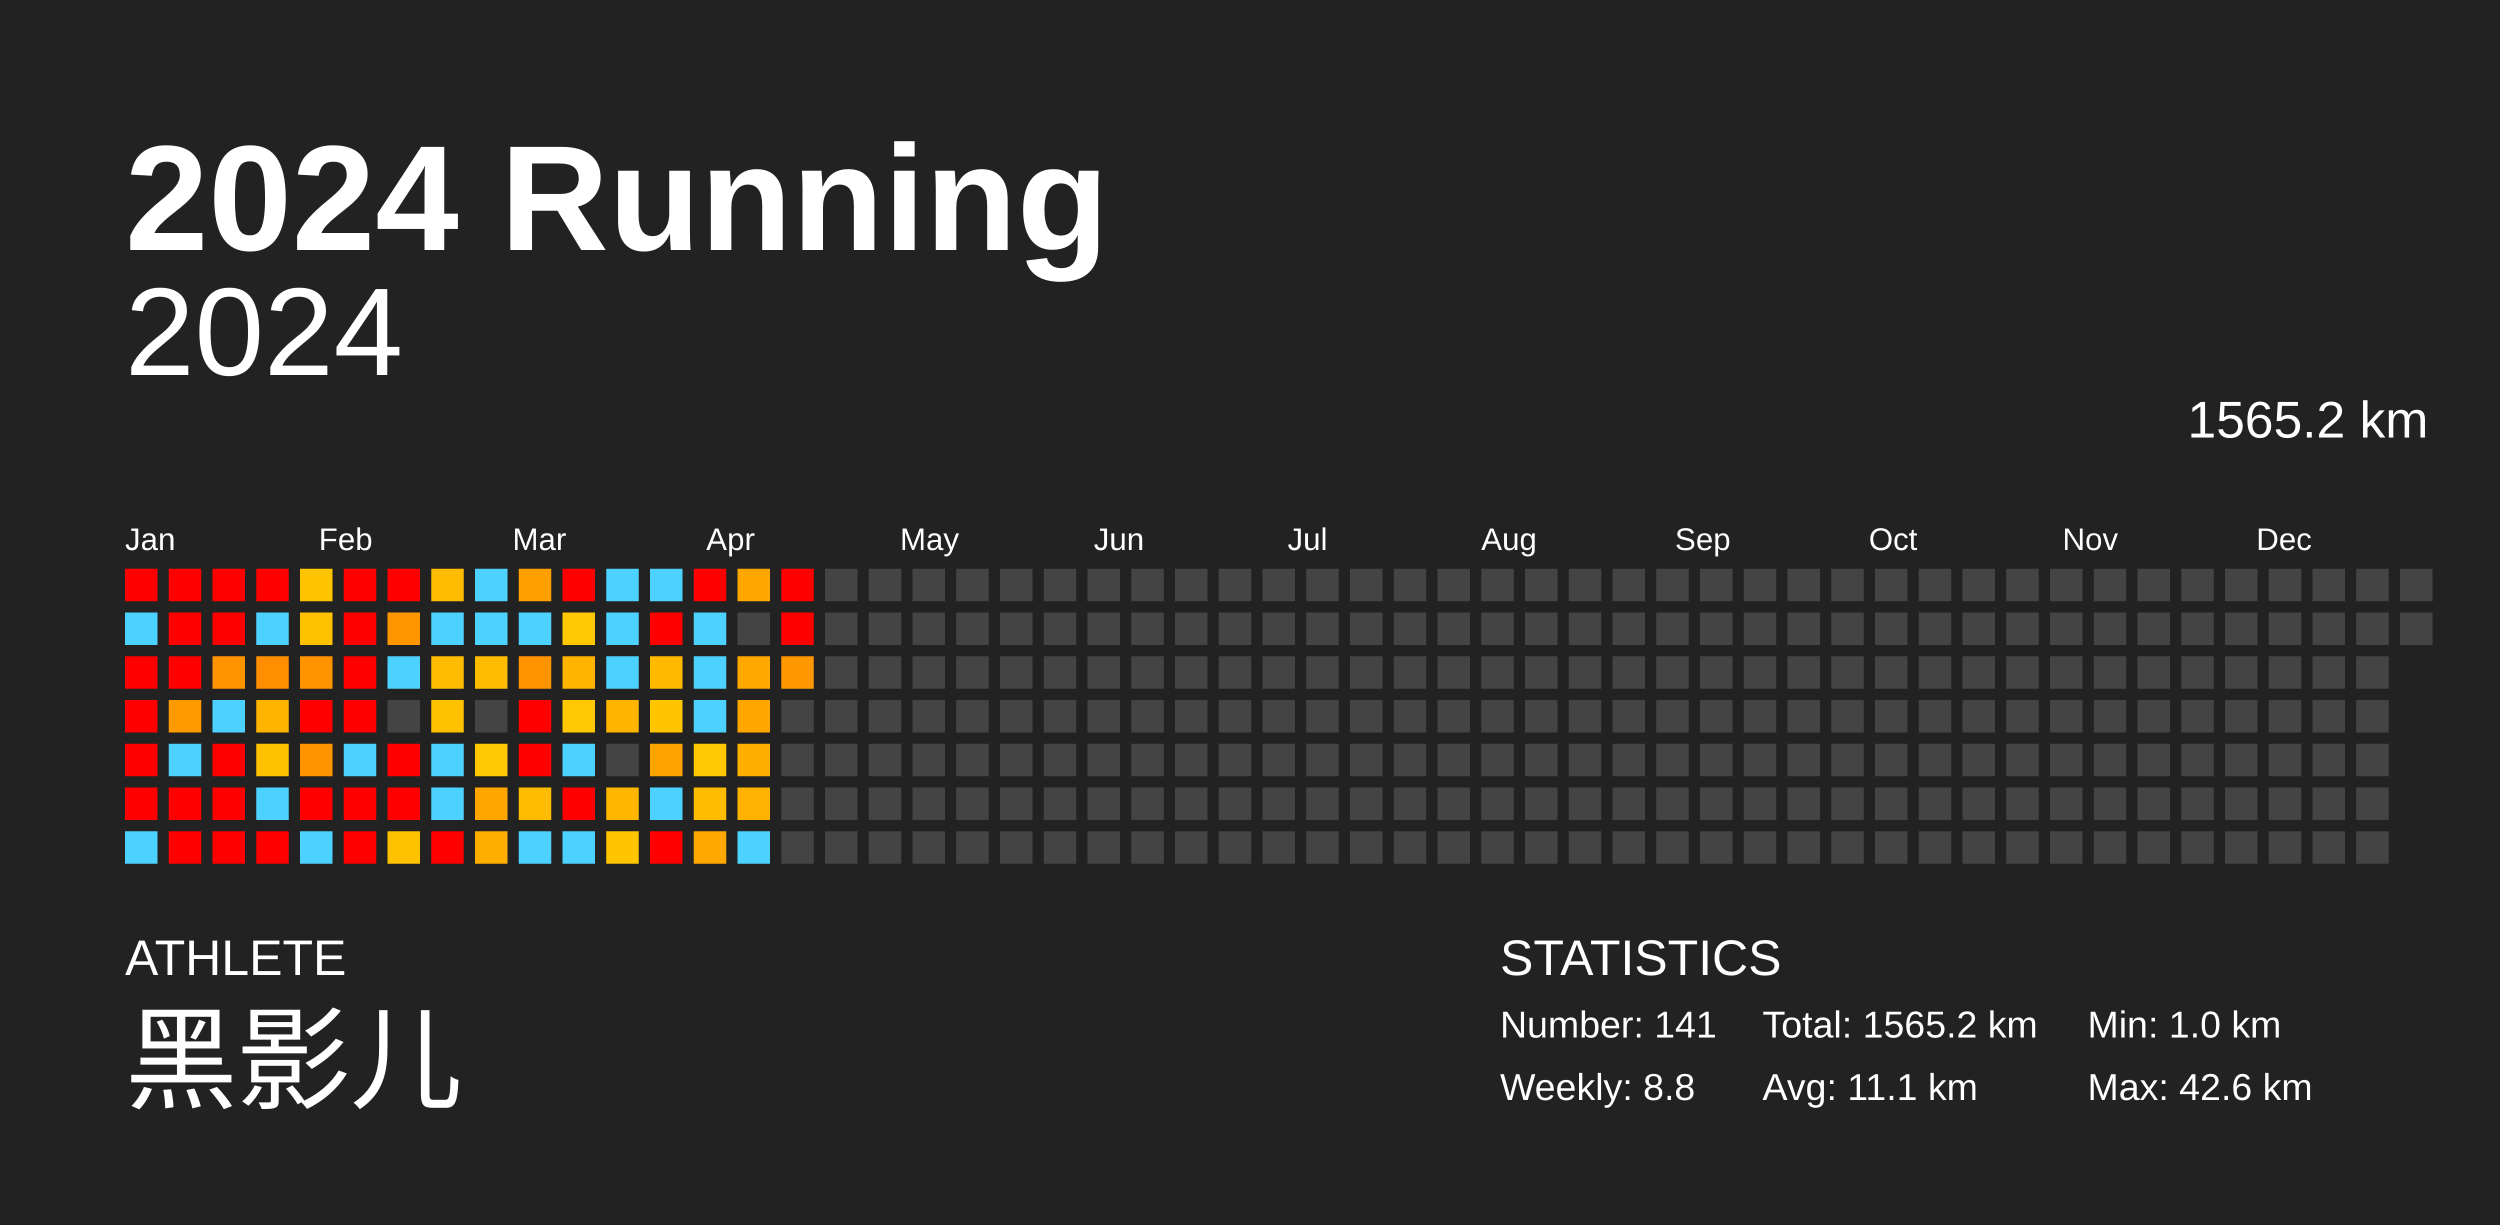
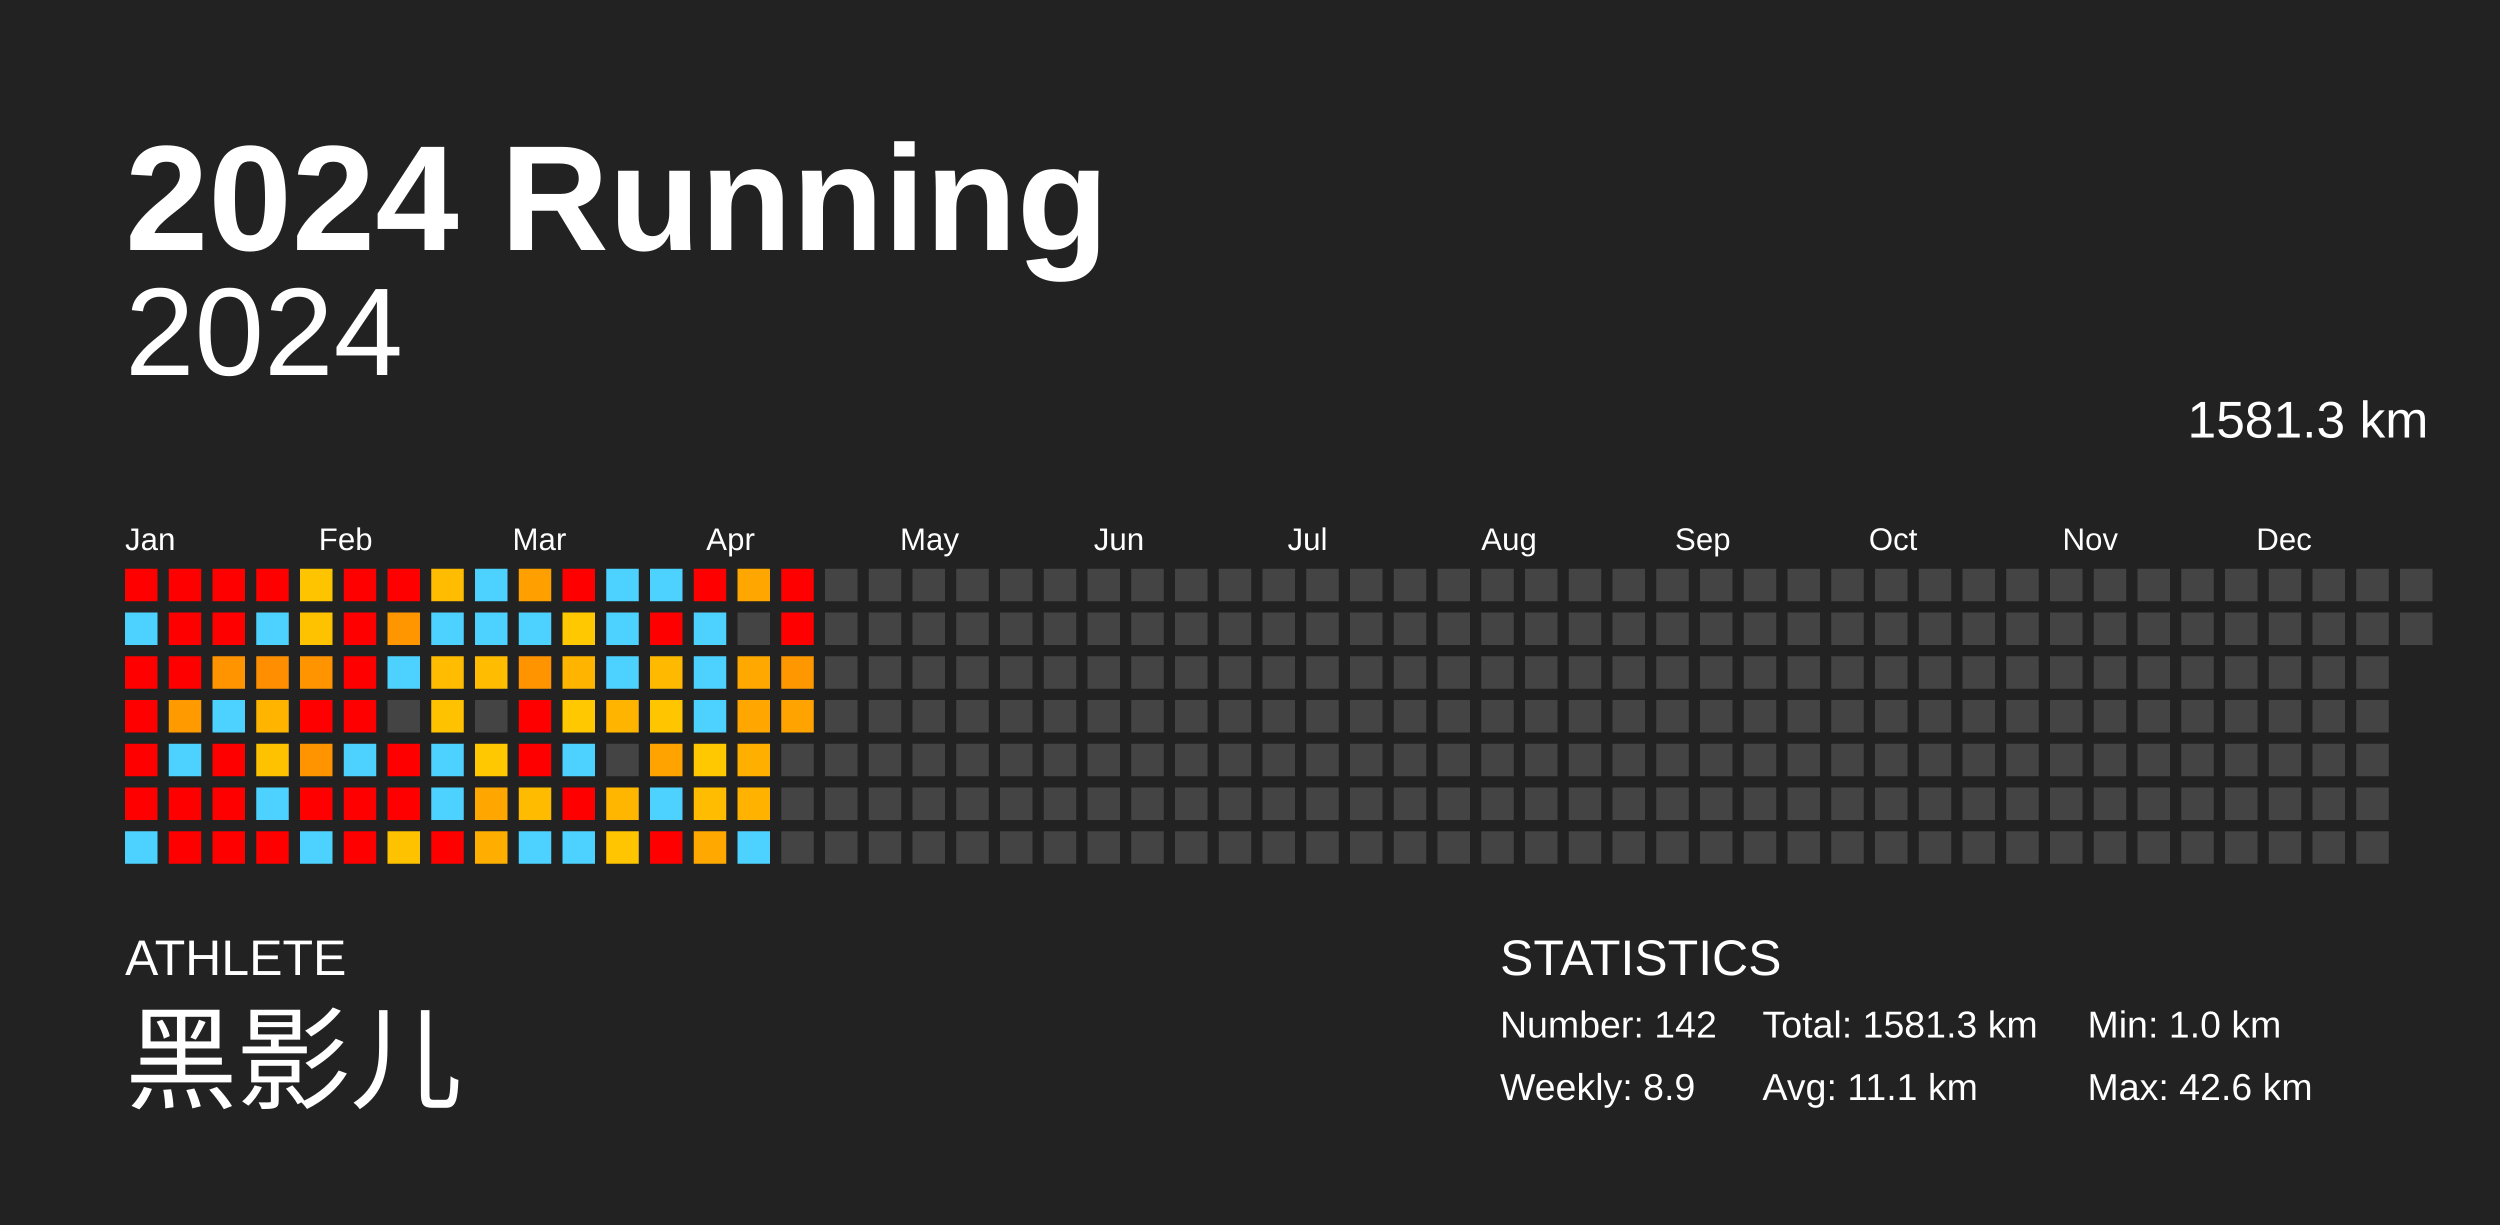
<svg xmlns="http://www.w3.org/2000/svg" baseProfile="full" height="98mm" version="1.1" viewBox="0,0,200,98" width="200mm">
  <defs />
  <rect fill="#222222" height="98" width="200" x="0" y="0" />
  <text fill="#FFFFFF" style="font-size:12px; font-family:Arial; font-weight:bold;" x="10" y="20">2024 Running</text>
  <text fill="#FFFFFF" style="font-size:4px; font-family:Arial" x="10" y="78">ATHLETE</text>
  <text fill="#FFFFFF" style="font-size:9px; font-family:Arial" x="10" y="88">黑影儿</text>
  <text fill="#FFFFFF" style="font-size:4px; font-family:Arial" x="120" y="78">STATISTICS</text>
-   <text fill="#FFFFFF" style="font-size:3px; font-family:Arial" x="120" y="83">Number: 141</text>
-   <text fill="#FFFFFF" style="font-size:3px; font-family:Arial" x="120" y="88">Weekly: 8.8</text>
-   <text fill="#FFFFFF" style="font-size:3px; font-family:Arial" x="141" y="83">Total: 1565.2 km</text>
+   <text fill="#FFFFFF" style="font-size:3px; font-family:Arial" x="120" y="83">Number: 142</text>
+   <text fill="#FFFFFF" style="font-size:3px; font-family:Arial" x="120" y="88">Weekly: 8.9</text>
+   <text fill="#FFFFFF" style="font-size:3px; font-family:Arial" x="141" y="83">Total: 1581.3 km</text>
  <text fill="#FFFFFF" style="font-size:3px; font-family:Arial" x="141" y="88">Avg: 11.1 km</text>
  <text fill="#FFFFFF" style="font-size:3px; font-family:Arial" x="167" y="83">Min: 1.0 km</text>
  <text fill="#FFFFFF" style="font-size:3px; font-family:Arial" x="167" y="88">Max: 42.6 km</text>
  <text alignment-baseline="hanging" fill="#FFFFFF" style="font-size:10.0px; font-family:Arial;" x="10" y="30">2024</text>
-   <text alignment-baseline="hanging" fill="#FFFFFF" style="font-size:4.125px; font-family:Arial;" x="175" y="35">1565.2 km</text>
+   <text alignment-baseline="hanging" fill="#FFFFFF" style="font-size:4.125px; font-family:Arial;" x="175" y="35">1581.3 km</text>
  <text fill="#FFFFFF" style="font-size:2.5px; font-family:Arial" x="10.0" y="44">Jan</text>
  <text fill="#FFFFFF" style="font-size:2.5px; font-family:Arial" x="25.5" y="44">Feb</text>
  <text fill="#FFFFFF" style="font-size:2.5px; font-family:Arial" x="41.0" y="44">Mar</text>
  <text fill="#FFFFFF" style="font-size:2.5px; font-family:Arial" x="56.5" y="44">Apr</text>
  <text fill="#FFFFFF" style="font-size:2.5px; font-family:Arial" x="72.0" y="44">May</text>
  <text fill="#FFFFFF" style="font-size:2.5px; font-family:Arial" x="87.5" y="44">Jun</text>
  <text fill="#FFFFFF" style="font-size:2.5px; font-family:Arial" x="103.0" y="44">Jul</text>
  <text fill="#FFFFFF" style="font-size:2.5px; font-family:Arial" x="118.5" y="44">Aug</text>
  <text fill="#FFFFFF" style="font-size:2.5px; font-family:Arial" x="134.0" y="44">Sep</text>
  <text fill="#FFFFFF" style="font-size:2.5px; font-family:Arial" x="149.5" y="44">Oct</text>
  <text fill="#FFFFFF" style="font-size:2.5px; font-family:Arial" x="165.0" y="44">Nov</text>
  <text fill="#FFFFFF" style="font-size:2.5px; font-family:Arial" x="180.5" y="44">Dec</text>
  <rect fill="red" height="2.6" width="2.6" x="10.0" y="45.5" />
  <rect fill="#4dd2ff" height="2.6" width="2.6" x="10.0" y="49.0" />
  <rect fill="red" height="2.6" width="2.6" x="10.0" y="52.5" />
  <rect fill="red" height="2.6" width="2.6" x="10.0" y="56.0" />
  <rect fill="red" height="2.6" width="2.6" x="10.0" y="59.5" />
  <rect fill="red" height="2.6" width="2.6" x="10.0" y="63.0" />
  <rect fill="#4dd2ff" height="2.6" width="2.6" x="10.0" y="66.5" />
  <rect fill="red" height="2.6" width="2.6" x="13.5" y="45.5" />
  <rect fill="red" height="2.6" width="2.6" x="13.5" y="49.0" />
  <rect fill="red" height="2.6" width="2.6" x="13.5" y="52.5" />
  <rect fill="#ff9b00" height="2.6" width="2.6" x="13.5" y="56.0" />
  <rect fill="#4dd2ff" height="2.6" width="2.6" x="13.5" y="59.5" />
  <rect fill="red" height="2.6" width="2.6" x="13.5" y="63.0" />
  <rect fill="red" height="2.6" width="2.6" x="13.5" y="66.5" />
  <rect fill="red" height="2.6" width="2.6" x="17.0" y="45.5" />
  <rect fill="red" height="2.6" width="2.6" x="17.0" y="49.0" />
  <rect fill="#ff9400" height="2.6" width="2.6" x="17.0" y="52.5" />
  <rect fill="#4dd2ff" height="2.6" width="2.6" x="17.0" y="56.0" />
  <rect fill="red" height="2.6" width="2.6" x="17.0" y="59.5" />
  <rect fill="red" height="2.6" width="2.6" x="17.0" y="63.0" />
  <rect fill="red" height="2.6" width="2.6" x="17.0" y="66.5" />
  <rect fill="red" height="2.6" width="2.6" x="20.5" y="45.5" />
  <rect fill="#4dd2ff" height="2.6" width="2.6" x="20.5" y="49.0" />
  <rect fill="#ff8f00" height="2.6" width="2.6" x="20.5" y="52.5" />
  <rect fill="#ffb500" height="2.6" width="2.6" x="20.5" y="56.0" />
  <rect fill="#ffc200" height="2.6" width="2.6" x="20.5" y="59.5" />
  <rect fill="#4dd2ff" height="2.6" width="2.6" x="20.5" y="63.0" />
  <rect fill="red" height="2.6" width="2.6" x="20.5" y="66.5" />
  <rect fill="#ffc400" height="2.6" width="2.6" x="24.0" y="45.5" />
  <rect fill="#ffc200" height="2.6" width="2.6" x="24.0" y="49.0" />
  <rect fill="#ff9400" height="2.6" width="2.6" x="24.0" y="52.5" />
  <rect fill="red" height="2.6" width="2.6" x="24.0" y="56.0" />
  <rect fill="#ff9300" height="2.6" width="2.6" x="24.0" y="59.5" />
  <rect fill="red" height="2.6" width="2.6" x="24.0" y="63.0" />
  <rect fill="#4dd2ff" height="2.6" width="2.6" x="24.0" y="66.5" />
  <rect fill="red" height="2.6" width="2.6" x="27.5" y="45.5" />
  <rect fill="red" height="2.6" width="2.6" x="27.5" y="49.0" />
  <rect fill="red" height="2.6" width="2.6" x="27.5" y="52.5" />
  <rect fill="red" height="2.6" width="2.6" x="27.5" y="56.0" />
  <rect fill="#4dd2ff" height="2.6" width="2.6" x="27.5" y="59.5" />
  <rect fill="red" height="2.6" width="2.6" x="27.5" y="63.0" />
  <rect fill="red" height="2.6" width="2.6" x="27.5" y="66.5" />
  <rect fill="red" height="2.6" width="2.6" x="31.0" y="45.5" />
  <rect fill="#ff9600" height="2.6" width="2.6" x="31.0" y="49.0" />
  <rect fill="#4dd2ff" height="2.6" width="2.6" x="31.0" y="52.5" />
  <rect fill="#444444" height="2.6" width="2.6" x="31.0" y="56.0" />
  <rect fill="red" height="2.6" width="2.6" x="31.0" y="59.5" />
  <rect fill="red" height="2.6" width="2.6" x="31.0" y="63.0" />
  <rect fill="#ffc200" height="2.6" width="2.6" x="31.0" y="66.5" />
  <rect fill="#ffbc00" height="2.6" width="2.6" x="34.5" y="45.5" />
  <rect fill="#4dd2ff" height="2.6" width="2.6" x="34.5" y="49.0" />
  <rect fill="#ffbc00" height="2.6" width="2.6" x="34.5" y="52.5" />
  <rect fill="#ffc200" height="2.6" width="2.6" x="34.5" y="56.0" />
  <rect fill="#4dd2ff" height="2.6" width="2.6" x="34.5" y="59.5" />
  <rect fill="#4dd2ff" height="2.6" width="2.6" x="34.5" y="63.0" />
  <rect fill="red" height="2.6" width="2.6" x="34.5" y="66.5" />
  <rect fill="#4dd2ff" height="2.6" width="2.6" x="38.0" y="45.5" />
  <rect fill="#4dd2ff" height="2.6" width="2.6" x="38.0" y="49.0" />
  <rect fill="#ffbc00" height="2.6" width="2.6" x="38.0" y="52.5" />
  <rect fill="#444444" height="2.6" width="2.6" x="38.0" y="56.0" />
  <rect fill="#ffc800" height="2.6" width="2.6" x="38.0" y="59.5" />
  <rect fill="#ffa700" height="2.6" width="2.6" x="38.0" y="63.0" />
  <rect fill="#ffae00" height="2.6" width="2.6" x="38.0" y="66.5" />
  <rect fill="#ffa000" height="2.6" width="2.6" x="41.5" y="45.5" />
  <rect fill="#4dd2ff" height="2.6" width="2.6" x="41.5" y="49.0" />
  <rect fill="#ff9300" height="2.6" width="2.6" x="41.5" y="52.5" />
  <rect fill="red" height="2.6" width="2.6" x="41.5" y="56.0" />
  <rect fill="red" height="2.6" width="2.6" x="41.5" y="59.5" />
  <rect fill="#ffbb00" height="2.6" width="2.6" x="41.5" y="63.0" />
  <rect fill="#4dd2ff" height="2.6" width="2.6" x="41.5" y="66.5" />
  <rect fill="red" height="2.6" width="2.6" x="45.0" y="45.5" />
  <rect fill="#ffc800" height="2.6" width="2.6" x="45.0" y="49.0" />
  <rect fill="#ffb500" height="2.6" width="2.6" x="45.0" y="52.5" />
  <rect fill="#ffc800" height="2.6" width="2.6" x="45.0" y="56.0" />
  <rect fill="#4dd2ff" height="2.6" width="2.6" x="45.0" y="59.5" />
  <rect fill="red" height="2.6" width="2.6" x="45.0" y="63.0" />
  <rect fill="#4dd2ff" height="2.6" width="2.6" x="45.0" y="66.5" />
  <rect fill="#4dd2ff" height="2.6" width="2.6" x="48.5" y="45.5" />
  <rect fill="#4dd2ff" height="2.6" width="2.6" x="48.5" y="49.0" />
  <rect fill="#4dd2ff" height="2.6" width="2.6" x="48.5" y="52.5" />
  <rect fill="#ffb500" height="2.6" width="2.6" x="48.5" y="56.0" />
  <rect fill="#444444" height="2.6" width="2.6" x="48.5" y="59.5" />
  <rect fill="#ffb600" height="2.6" width="2.6" x="48.5" y="63.0" />
  <rect fill="#ffc500" height="2.6" width="2.6" x="48.5" y="66.5" />
  <rect fill="#4dd2ff" height="2.6" width="2.6" x="52.0" y="45.5" />
  <rect fill="red" height="2.6" width="2.6" x="52.0" y="49.0" />
  <rect fill="#ffba00" height="2.6" width="2.6" x="52.0" y="52.5" />
  <rect fill="#ffc600" height="2.6" width="2.6" x="52.0" y="56.0" />
  <rect fill="#ffa300" height="2.6" width="2.6" x="52.0" y="59.5" />
  <rect fill="#4dd2ff" height="2.6" width="2.6" x="52.0" y="63.0" />
  <rect fill="red" height="2.6" width="2.6" x="52.0" y="66.5" />
  <rect fill="red" height="2.6" width="2.6" x="55.5" y="45.5" />
  <rect fill="#4dd2ff" height="2.6" width="2.6" x="55.5" y="49.0" />
  <rect fill="#4dd2ff" height="2.6" width="2.6" x="55.5" y="52.5" />
  <rect fill="#4dd2ff" height="2.6" width="2.6" x="55.5" y="56.0" />
  <rect fill="#ffc800" height="2.6" width="2.6" x="55.5" y="59.5" />
  <rect fill="#ffbc00" height="2.6" width="2.6" x="55.5" y="63.0" />
  <rect fill="#ffa900" height="2.6" width="2.6" x="55.5" y="66.5" />
  <rect fill="#ffa700" height="2.6" width="2.6" x="59.0" y="45.5" />
  <rect fill="#444444" height="2.6" width="2.6" x="59.0" y="49.0" />
  <rect fill="#ffa800" height="2.6" width="2.6" x="59.0" y="52.5" />
  <rect fill="#ffa600" height="2.6" width="2.6" x="59.0" y="56.0" />
  <rect fill="#ffaf00" height="2.6" width="2.6" x="59.0" y="59.5" />
  <rect fill="#ffb300" height="2.6" width="2.6" x="59.0" y="63.0" />
  <rect fill="#4dd2ff" height="2.6" width="2.6" x="59.0" y="66.5" />
  <rect fill="red" height="2.6" width="2.6" x="62.5" y="45.5" />
  <rect fill="red" height="2.6" width="2.6" x="62.5" y="49.0" />
  <rect fill="#ff9800" height="2.6" width="2.6" x="62.5" y="52.5" />
-   <rect fill="#444444" height="2.6" width="2.6" x="62.5" y="56.0" />
+   <rect fill="#ffa300" height="2.6" width="2.6" x="62.5" y="56.0" />
  <rect fill="#444444" height="2.6" width="2.6" x="62.5" y="59.5" />
  <rect fill="#444444" height="2.6" width="2.6" x="62.5" y="63.0" />
  <rect fill="#444444" height="2.6" width="2.6" x="62.5" y="66.5" />
  <rect fill="#444444" height="2.6" width="2.6" x="66.0" y="45.5" />
  <rect fill="#444444" height="2.6" width="2.6" x="66.0" y="49.0" />
  <rect fill="#444444" height="2.6" width="2.6" x="66.0" y="52.5" />
  <rect fill="#444444" height="2.6" width="2.6" x="66.0" y="56.0" />
  <rect fill="#444444" height="2.6" width="2.6" x="66.0" y="59.5" />
  <rect fill="#444444" height="2.6" width="2.6" x="66.0" y="63.0" />
  <rect fill="#444444" height="2.6" width="2.6" x="66.0" y="66.5" />
  <rect fill="#444444" height="2.6" width="2.6" x="69.5" y="45.5" />
  <rect fill="#444444" height="2.6" width="2.6" x="69.5" y="49.0" />
  <rect fill="#444444" height="2.6" width="2.6" x="69.5" y="52.5" />
  <rect fill="#444444" height="2.6" width="2.6" x="69.5" y="56.0" />
  <rect fill="#444444" height="2.6" width="2.6" x="69.5" y="59.5" />
  <rect fill="#444444" height="2.6" width="2.6" x="69.5" y="63.0" />
  <rect fill="#444444" height="2.6" width="2.6" x="69.5" y="66.5" />
  <rect fill="#444444" height="2.6" width="2.6" x="73.0" y="45.5" />
  <rect fill="#444444" height="2.6" width="2.6" x="73.0" y="49.0" />
  <rect fill="#444444" height="2.6" width="2.6" x="73.0" y="52.5" />
  <rect fill="#444444" height="2.6" width="2.6" x="73.0" y="56.0" />
  <rect fill="#444444" height="2.6" width="2.6" x="73.0" y="59.5" />
  <rect fill="#444444" height="2.6" width="2.6" x="73.0" y="63.0" />
  <rect fill="#444444" height="2.6" width="2.6" x="73.0" y="66.5" />
  <rect fill="#444444" height="2.6" width="2.6" x="76.5" y="45.5" />
  <rect fill="#444444" height="2.6" width="2.6" x="76.5" y="49.0" />
  <rect fill="#444444" height="2.6" width="2.6" x="76.5" y="52.5" />
  <rect fill="#444444" height="2.6" width="2.6" x="76.5" y="56.0" />
  <rect fill="#444444" height="2.6" width="2.6" x="76.5" y="59.5" />
  <rect fill="#444444" height="2.6" width="2.6" x="76.5" y="63.0" />
  <rect fill="#444444" height="2.6" width="2.6" x="76.5" y="66.5" />
  <rect fill="#444444" height="2.6" width="2.6" x="80.0" y="45.5" />
  <rect fill="#444444" height="2.6" width="2.6" x="80.0" y="49.0" />
  <rect fill="#444444" height="2.6" width="2.6" x="80.0" y="52.5" />
  <rect fill="#444444" height="2.6" width="2.6" x="80.0" y="56.0" />
  <rect fill="#444444" height="2.6" width="2.6" x="80.0" y="59.5" />
  <rect fill="#444444" height="2.6" width="2.6" x="80.0" y="63.0" />
  <rect fill="#444444" height="2.6" width="2.6" x="80.0" y="66.5" />
  <rect fill="#444444" height="2.6" width="2.6" x="83.5" y="45.5" />
  <rect fill="#444444" height="2.6" width="2.6" x="83.5" y="49.0" />
  <rect fill="#444444" height="2.6" width="2.6" x="83.5" y="52.5" />
  <rect fill="#444444" height="2.6" width="2.6" x="83.5" y="56.0" />
  <rect fill="#444444" height="2.6" width="2.6" x="83.5" y="59.5" />
  <rect fill="#444444" height="2.6" width="2.6" x="83.5" y="63.0" />
  <rect fill="#444444" height="2.6" width="2.6" x="83.5" y="66.5" />
  <rect fill="#444444" height="2.6" width="2.6" x="87.0" y="45.5" />
  <rect fill="#444444" height="2.6" width="2.6" x="87.0" y="49.0" />
  <rect fill="#444444" height="2.6" width="2.6" x="87.0" y="52.5" />
  <rect fill="#444444" height="2.6" width="2.6" x="87.0" y="56.0" />
  <rect fill="#444444" height="2.6" width="2.6" x="87.0" y="59.5" />
  <rect fill="#444444" height="2.6" width="2.6" x="87.0" y="63.0" />
  <rect fill="#444444" height="2.6" width="2.6" x="87.0" y="66.5" />
  <rect fill="#444444" height="2.6" width="2.6" x="90.5" y="45.5" />
  <rect fill="#444444" height="2.6" width="2.6" x="90.5" y="49.0" />
  <rect fill="#444444" height="2.6" width="2.6" x="90.5" y="52.5" />
  <rect fill="#444444" height="2.6" width="2.6" x="90.5" y="56.0" />
  <rect fill="#444444" height="2.6" width="2.6" x="90.5" y="59.5" />
  <rect fill="#444444" height="2.6" width="2.6" x="90.5" y="63.0" />
  <rect fill="#444444" height="2.6" width="2.6" x="90.5" y="66.5" />
  <rect fill="#444444" height="2.6" width="2.6" x="94.0" y="45.5" />
  <rect fill="#444444" height="2.6" width="2.6" x="94.0" y="49.0" />
  <rect fill="#444444" height="2.6" width="2.6" x="94.0" y="52.5" />
  <rect fill="#444444" height="2.6" width="2.6" x="94.0" y="56.0" />
  <rect fill="#444444" height="2.6" width="2.6" x="94.0" y="59.5" />
  <rect fill="#444444" height="2.6" width="2.6" x="94.0" y="63.0" />
  <rect fill="#444444" height="2.6" width="2.6" x="94.0" y="66.5" />
  <rect fill="#444444" height="2.6" width="2.6" x="97.5" y="45.5" />
  <rect fill="#444444" height="2.6" width="2.6" x="97.5" y="49.0" />
  <rect fill="#444444" height="2.6" width="2.6" x="97.5" y="52.5" />
  <rect fill="#444444" height="2.6" width="2.6" x="97.5" y="56.0" />
  <rect fill="#444444" height="2.6" width="2.6" x="97.5" y="59.5" />
  <rect fill="#444444" height="2.6" width="2.6" x="97.5" y="63.0" />
  <rect fill="#444444" height="2.6" width="2.6" x="97.5" y="66.5" />
  <rect fill="#444444" height="2.6" width="2.6" x="101.0" y="45.5" />
  <rect fill="#444444" height="2.6" width="2.6" x="101.0" y="49.0" />
  <rect fill="#444444" height="2.6" width="2.6" x="101.0" y="52.5" />
  <rect fill="#444444" height="2.6" width="2.6" x="101.0" y="56.0" />
  <rect fill="#444444" height="2.6" width="2.6" x="101.0" y="59.5" />
  <rect fill="#444444" height="2.6" width="2.6" x="101.0" y="63.0" />
  <rect fill="#444444" height="2.6" width="2.6" x="101.0" y="66.5" />
  <rect fill="#444444" height="2.6" width="2.6" x="104.5" y="45.5" />
  <rect fill="#444444" height="2.6" width="2.6" x="104.5" y="49.0" />
  <rect fill="#444444" height="2.6" width="2.6" x="104.5" y="52.5" />
  <rect fill="#444444" height="2.6" width="2.6" x="104.5" y="56.0" />
  <rect fill="#444444" height="2.6" width="2.6" x="104.5" y="59.5" />
  <rect fill="#444444" height="2.6" width="2.6" x="104.5" y="63.0" />
  <rect fill="#444444" height="2.6" width="2.6" x="104.5" y="66.5" />
  <rect fill="#444444" height="2.6" width="2.6" x="108.0" y="45.5" />
  <rect fill="#444444" height="2.6" width="2.6" x="108.0" y="49.0" />
  <rect fill="#444444" height="2.6" width="2.6" x="108.0" y="52.5" />
  <rect fill="#444444" height="2.6" width="2.6" x="108.0" y="56.0" />
  <rect fill="#444444" height="2.6" width="2.6" x="108.0" y="59.5" />
  <rect fill="#444444" height="2.6" width="2.6" x="108.0" y="63.0" />
  <rect fill="#444444" height="2.6" width="2.6" x="108.0" y="66.5" />
  <rect fill="#444444" height="2.6" width="2.6" x="111.5" y="45.5" />
  <rect fill="#444444" height="2.6" width="2.6" x="111.5" y="49.0" />
  <rect fill="#444444" height="2.6" width="2.6" x="111.5" y="52.5" />
  <rect fill="#444444" height="2.6" width="2.6" x="111.5" y="56.0" />
  <rect fill="#444444" height="2.6" width="2.6" x="111.5" y="59.5" />
  <rect fill="#444444" height="2.6" width="2.6" x="111.5" y="63.0" />
  <rect fill="#444444" height="2.6" width="2.6" x="111.5" y="66.5" />
  <rect fill="#444444" height="2.6" width="2.6" x="115.0" y="45.5" />
  <rect fill="#444444" height="2.6" width="2.6" x="115.0" y="49.0" />
  <rect fill="#444444" height="2.6" width="2.6" x="115.0" y="52.5" />
  <rect fill="#444444" height="2.6" width="2.6" x="115.0" y="56.0" />
  <rect fill="#444444" height="2.6" width="2.6" x="115.0" y="59.5" />
  <rect fill="#444444" height="2.6" width="2.6" x="115.0" y="63.0" />
  <rect fill="#444444" height="2.6" width="2.6" x="115.0" y="66.5" />
  <rect fill="#444444" height="2.6" width="2.6" x="118.5" y="45.5" />
  <rect fill="#444444" height="2.6" width="2.6" x="118.5" y="49.0" />
  <rect fill="#444444" height="2.6" width="2.6" x="118.5" y="52.5" />
  <rect fill="#444444" height="2.6" width="2.6" x="118.5" y="56.0" />
  <rect fill="#444444" height="2.6" width="2.6" x="118.5" y="59.5" />
  <rect fill="#444444" height="2.6" width="2.6" x="118.5" y="63.0" />
  <rect fill="#444444" height="2.6" width="2.6" x="118.5" y="66.5" />
  <rect fill="#444444" height="2.6" width="2.6" x="122.0" y="45.5" />
  <rect fill="#444444" height="2.6" width="2.6" x="122.0" y="49.0" />
  <rect fill="#444444" height="2.6" width="2.6" x="122.0" y="52.5" />
  <rect fill="#444444" height="2.6" width="2.6" x="122.0" y="56.0" />
  <rect fill="#444444" height="2.6" width="2.6" x="122.0" y="59.5" />
  <rect fill="#444444" height="2.6" width="2.6" x="122.0" y="63.0" />
  <rect fill="#444444" height="2.6" width="2.6" x="122.0" y="66.5" />
  <rect fill="#444444" height="2.6" width="2.6" x="125.5" y="45.5" />
  <rect fill="#444444" height="2.6" width="2.6" x="125.5" y="49.0" />
  <rect fill="#444444" height="2.6" width="2.6" x="125.5" y="52.5" />
  <rect fill="#444444" height="2.6" width="2.6" x="125.5" y="56.0" />
  <rect fill="#444444" height="2.6" width="2.6" x="125.5" y="59.5" />
  <rect fill="#444444" height="2.6" width="2.6" x="125.5" y="63.0" />
  <rect fill="#444444" height="2.6" width="2.6" x="125.5" y="66.5" />
  <rect fill="#444444" height="2.6" width="2.6" x="129.0" y="45.5" />
  <rect fill="#444444" height="2.6" width="2.6" x="129.0" y="49.0" />
  <rect fill="#444444" height="2.6" width="2.6" x="129.0" y="52.5" />
  <rect fill="#444444" height="2.6" width="2.6" x="129.0" y="56.0" />
  <rect fill="#444444" height="2.6" width="2.6" x="129.0" y="59.5" />
  <rect fill="#444444" height="2.6" width="2.6" x="129.0" y="63.0" />
  <rect fill="#444444" height="2.6" width="2.6" x="129.0" y="66.5" />
  <rect fill="#444444" height="2.6" width="2.6" x="132.5" y="45.5" />
  <rect fill="#444444" height="2.6" width="2.6" x="132.5" y="49.0" />
  <rect fill="#444444" height="2.6" width="2.6" x="132.5" y="52.5" />
  <rect fill="#444444" height="2.6" width="2.6" x="132.5" y="56.0" />
  <rect fill="#444444" height="2.6" width="2.6" x="132.5" y="59.5" />
  <rect fill="#444444" height="2.6" width="2.6" x="132.5" y="63.0" />
  <rect fill="#444444" height="2.6" width="2.6" x="132.5" y="66.5" />
  <rect fill="#444444" height="2.6" width="2.6" x="136.0" y="45.5" />
  <rect fill="#444444" height="2.6" width="2.6" x="136.0" y="49.0" />
  <rect fill="#444444" height="2.6" width="2.6" x="136.0" y="52.5" />
  <rect fill="#444444" height="2.6" width="2.6" x="136.0" y="56.0" />
  <rect fill="#444444" height="2.6" width="2.6" x="136.0" y="59.5" />
  <rect fill="#444444" height="2.6" width="2.6" x="136.0" y="63.0" />
  <rect fill="#444444" height="2.6" width="2.6" x="136.0" y="66.5" />
  <rect fill="#444444" height="2.6" width="2.6" x="139.5" y="45.5" />
  <rect fill="#444444" height="2.6" width="2.6" x="139.5" y="49.0" />
  <rect fill="#444444" height="2.6" width="2.6" x="139.5" y="52.5" />
  <rect fill="#444444" height="2.6" width="2.6" x="139.5" y="56.0" />
  <rect fill="#444444" height="2.6" width="2.6" x="139.5" y="59.5" />
  <rect fill="#444444" height="2.6" width="2.6" x="139.5" y="63.0" />
  <rect fill="#444444" height="2.6" width="2.6" x="139.5" y="66.5" />
  <rect fill="#444444" height="2.6" width="2.6" x="143.0" y="45.5" />
  <rect fill="#444444" height="2.6" width="2.6" x="143.0" y="49.0" />
  <rect fill="#444444" height="2.6" width="2.6" x="143.0" y="52.5" />
  <rect fill="#444444" height="2.6" width="2.6" x="143.0" y="56.0" />
  <rect fill="#444444" height="2.6" width="2.6" x="143.0" y="59.5" />
  <rect fill="#444444" height="2.6" width="2.6" x="143.0" y="63.0" />
  <rect fill="#444444" height="2.6" width="2.6" x="143.0" y="66.5" />
  <rect fill="#444444" height="2.6" width="2.6" x="146.5" y="45.5" />
  <rect fill="#444444" height="2.6" width="2.6" x="146.5" y="49.0" />
  <rect fill="#444444" height="2.6" width="2.6" x="146.5" y="52.5" />
  <rect fill="#444444" height="2.6" width="2.6" x="146.5" y="56.0" />
  <rect fill="#444444" height="2.6" width="2.6" x="146.5" y="59.5" />
  <rect fill="#444444" height="2.6" width="2.6" x="146.5" y="63.0" />
  <rect fill="#444444" height="2.6" width="2.6" x="146.5" y="66.5" />
  <rect fill="#444444" height="2.6" width="2.6" x="150.0" y="45.5" />
  <rect fill="#444444" height="2.6" width="2.6" x="150.0" y="49.0" />
  <rect fill="#444444" height="2.6" width="2.6" x="150.0" y="52.5" />
  <rect fill="#444444" height="2.6" width="2.6" x="150.0" y="56.0" />
  <rect fill="#444444" height="2.6" width="2.6" x="150.0" y="59.5" />
  <rect fill="#444444" height="2.6" width="2.6" x="150.0" y="63.0" />
  <rect fill="#444444" height="2.6" width="2.6" x="150.0" y="66.5" />
  <rect fill="#444444" height="2.6" width="2.6" x="153.5" y="45.5" />
  <rect fill="#444444" height="2.6" width="2.6" x="153.5" y="49.0" />
  <rect fill="#444444" height="2.6" width="2.6" x="153.5" y="52.5" />
  <rect fill="#444444" height="2.6" width="2.6" x="153.5" y="56.0" />
  <rect fill="#444444" height="2.6" width="2.6" x="153.5" y="59.5" />
  <rect fill="#444444" height="2.6" width="2.6" x="153.5" y="63.0" />
  <rect fill="#444444" height="2.6" width="2.6" x="153.5" y="66.5" />
  <rect fill="#444444" height="2.6" width="2.6" x="157.0" y="45.5" />
  <rect fill="#444444" height="2.6" width="2.6" x="157.0" y="49.0" />
  <rect fill="#444444" height="2.6" width="2.6" x="157.0" y="52.5" />
  <rect fill="#444444" height="2.6" width="2.6" x="157.0" y="56.0" />
  <rect fill="#444444" height="2.6" width="2.6" x="157.0" y="59.5" />
  <rect fill="#444444" height="2.6" width="2.6" x="157.0" y="63.0" />
  <rect fill="#444444" height="2.6" width="2.6" x="157.0" y="66.5" />
  <rect fill="#444444" height="2.6" width="2.6" x="160.5" y="45.5" />
  <rect fill="#444444" height="2.6" width="2.6" x="160.5" y="49.0" />
  <rect fill="#444444" height="2.6" width="2.6" x="160.5" y="52.5" />
  <rect fill="#444444" height="2.6" width="2.6" x="160.5" y="56.0" />
  <rect fill="#444444" height="2.6" width="2.6" x="160.5" y="59.5" />
  <rect fill="#444444" height="2.6" width="2.6" x="160.5" y="63.0" />
  <rect fill="#444444" height="2.6" width="2.6" x="160.5" y="66.5" />
  <rect fill="#444444" height="2.6" width="2.6" x="164.0" y="45.5" />
  <rect fill="#444444" height="2.6" width="2.6" x="164.0" y="49.0" />
  <rect fill="#444444" height="2.6" width="2.6" x="164.0" y="52.5" />
  <rect fill="#444444" height="2.6" width="2.6" x="164.0" y="56.0" />
  <rect fill="#444444" height="2.6" width="2.6" x="164.0" y="59.5" />
  <rect fill="#444444" height="2.6" width="2.6" x="164.0" y="63.0" />
  <rect fill="#444444" height="2.6" width="2.6" x="164.0" y="66.5" />
  <rect fill="#444444" height="2.6" width="2.6" x="167.5" y="45.5" />
  <rect fill="#444444" height="2.6" width="2.6" x="167.5" y="49.0" />
  <rect fill="#444444" height="2.6" width="2.6" x="167.5" y="52.5" />
  <rect fill="#444444" height="2.6" width="2.6" x="167.5" y="56.0" />
  <rect fill="#444444" height="2.6" width="2.6" x="167.5" y="59.5" />
  <rect fill="#444444" height="2.6" width="2.6" x="167.5" y="63.0" />
  <rect fill="#444444" height="2.6" width="2.6" x="167.5" y="66.5" />
  <rect fill="#444444" height="2.6" width="2.6" x="171.0" y="45.5" />
  <rect fill="#444444" height="2.6" width="2.6" x="171.0" y="49.0" />
  <rect fill="#444444" height="2.6" width="2.6" x="171.0" y="52.5" />
  <rect fill="#444444" height="2.6" width="2.6" x="171.0" y="56.0" />
  <rect fill="#444444" height="2.6" width="2.6" x="171.0" y="59.5" />
  <rect fill="#444444" height="2.6" width="2.6" x="171.0" y="63.0" />
  <rect fill="#444444" height="2.6" width="2.6" x="171.0" y="66.5" />
  <rect fill="#444444" height="2.6" width="2.6" x="174.5" y="45.5" />
  <rect fill="#444444" height="2.6" width="2.6" x="174.5" y="49.0" />
  <rect fill="#444444" height="2.6" width="2.6" x="174.5" y="52.5" />
  <rect fill="#444444" height="2.6" width="2.6" x="174.5" y="56.0" />
  <rect fill="#444444" height="2.6" width="2.6" x="174.5" y="59.5" />
  <rect fill="#444444" height="2.6" width="2.6" x="174.5" y="63.0" />
  <rect fill="#444444" height="2.6" width="2.6" x="174.5" y="66.5" />
  <rect fill="#444444" height="2.6" width="2.6" x="178.0" y="45.5" />
  <rect fill="#444444" height="2.6" width="2.6" x="178.0" y="49.0" />
  <rect fill="#444444" height="2.6" width="2.6" x="178.0" y="52.5" />
  <rect fill="#444444" height="2.6" width="2.6" x="178.0" y="56.0" />
  <rect fill="#444444" height="2.6" width="2.6" x="178.0" y="59.5" />
  <rect fill="#444444" height="2.6" width="2.6" x="178.0" y="63.0" />
  <rect fill="#444444" height="2.6" width="2.6" x="178.0" y="66.5" />
  <rect fill="#444444" height="2.6" width="2.6" x="181.5" y="45.5" />
  <rect fill="#444444" height="2.6" width="2.6" x="181.5" y="49.0" />
  <rect fill="#444444" height="2.6" width="2.6" x="181.5" y="52.5" />
  <rect fill="#444444" height="2.6" width="2.6" x="181.5" y="56.0" />
  <rect fill="#444444" height="2.6" width="2.6" x="181.5" y="59.5" />
  <rect fill="#444444" height="2.6" width="2.6" x="181.5" y="63.0" />
  <rect fill="#444444" height="2.6" width="2.6" x="181.5" y="66.5" />
  <rect fill="#444444" height="2.6" width="2.6" x="185.0" y="45.5" />
  <rect fill="#444444" height="2.6" width="2.6" x="185.0" y="49.0" />
  <rect fill="#444444" height="2.6" width="2.6" x="185.0" y="52.5" />
  <rect fill="#444444" height="2.6" width="2.6" x="185.0" y="56.0" />
  <rect fill="#444444" height="2.6" width="2.6" x="185.0" y="59.5" />
  <rect fill="#444444" height="2.6" width="2.6" x="185.0" y="63.0" />
  <rect fill="#444444" height="2.6" width="2.6" x="185.0" y="66.5" />
  <rect fill="#444444" height="2.6" width="2.6" x="188.5" y="45.5" />
  <rect fill="#444444" height="2.6" width="2.6" x="188.5" y="49.0" />
  <rect fill="#444444" height="2.6" width="2.6" x="188.5" y="52.5" />
  <rect fill="#444444" height="2.6" width="2.6" x="188.5" y="56.0" />
  <rect fill="#444444" height="2.6" width="2.6" x="188.5" y="59.5" />
  <rect fill="#444444" height="2.6" width="2.6" x="188.5" y="63.0" />
  <rect fill="#444444" height="2.6" width="2.6" x="188.5" y="66.5" />
  <rect fill="#444444" height="2.6" width="2.6" x="192.0" y="45.5" />
  <rect fill="#444444" height="2.6" width="2.6" x="192.0" y="49.0" />
</svg>
